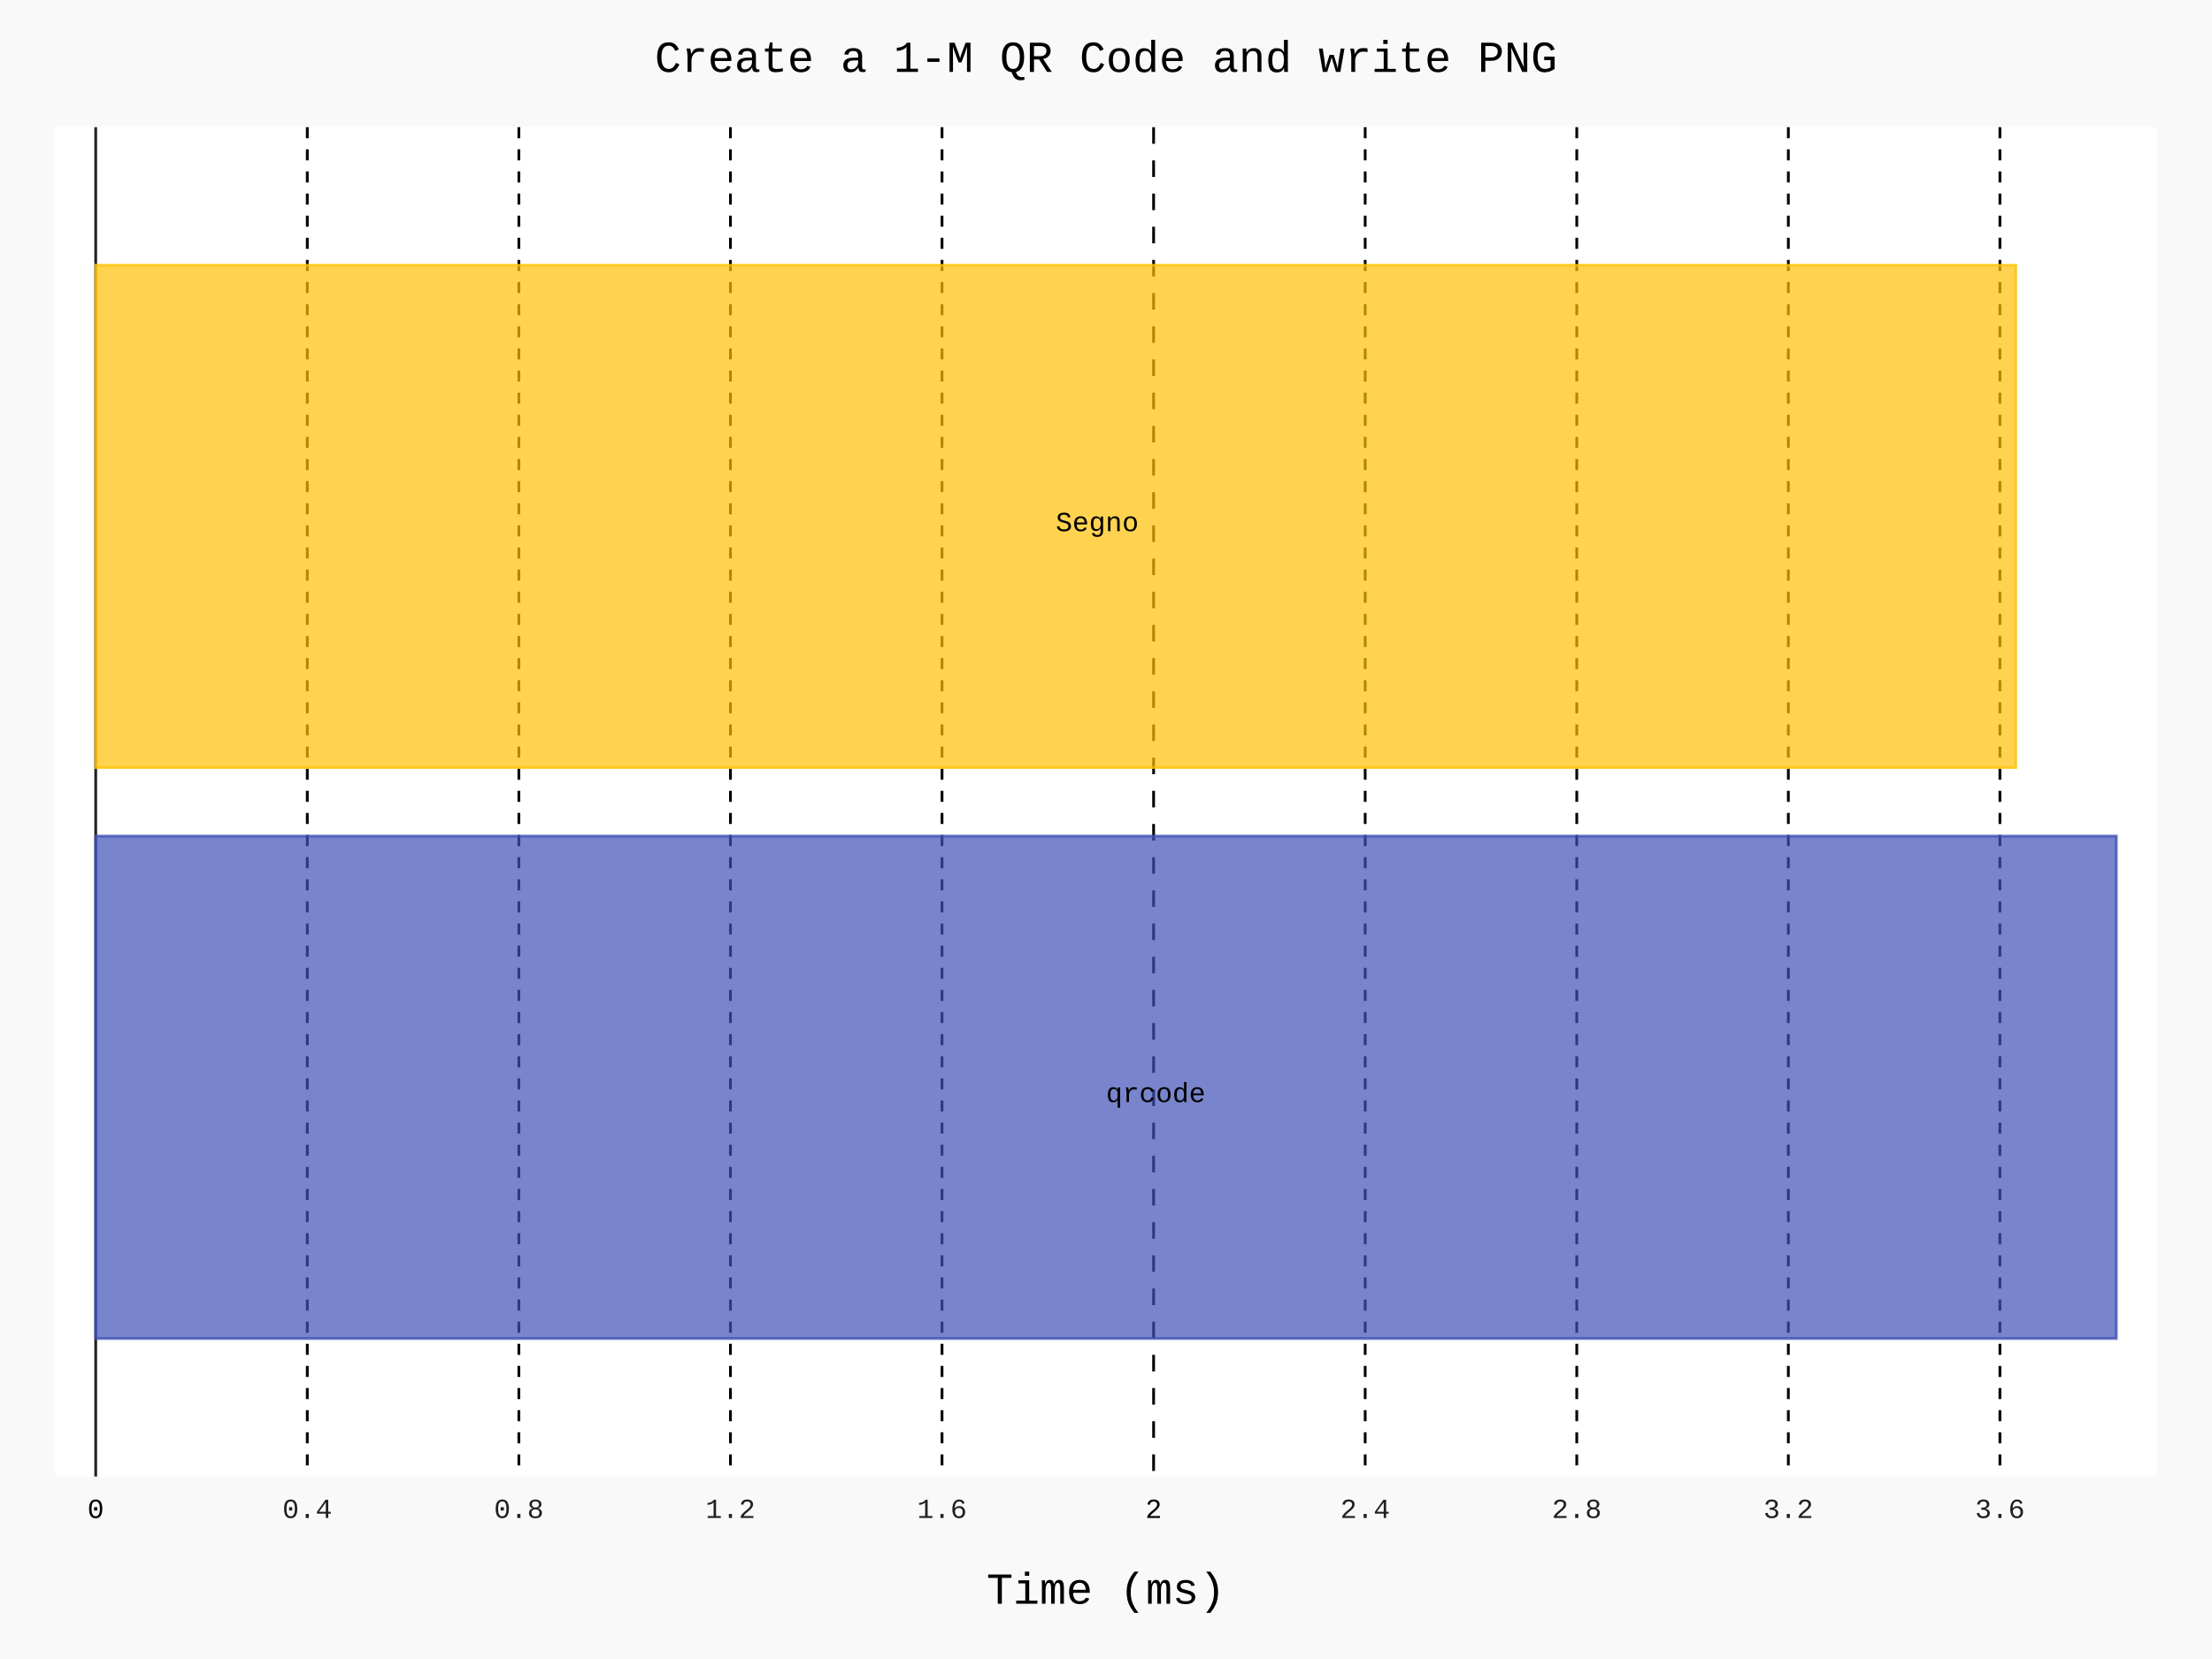
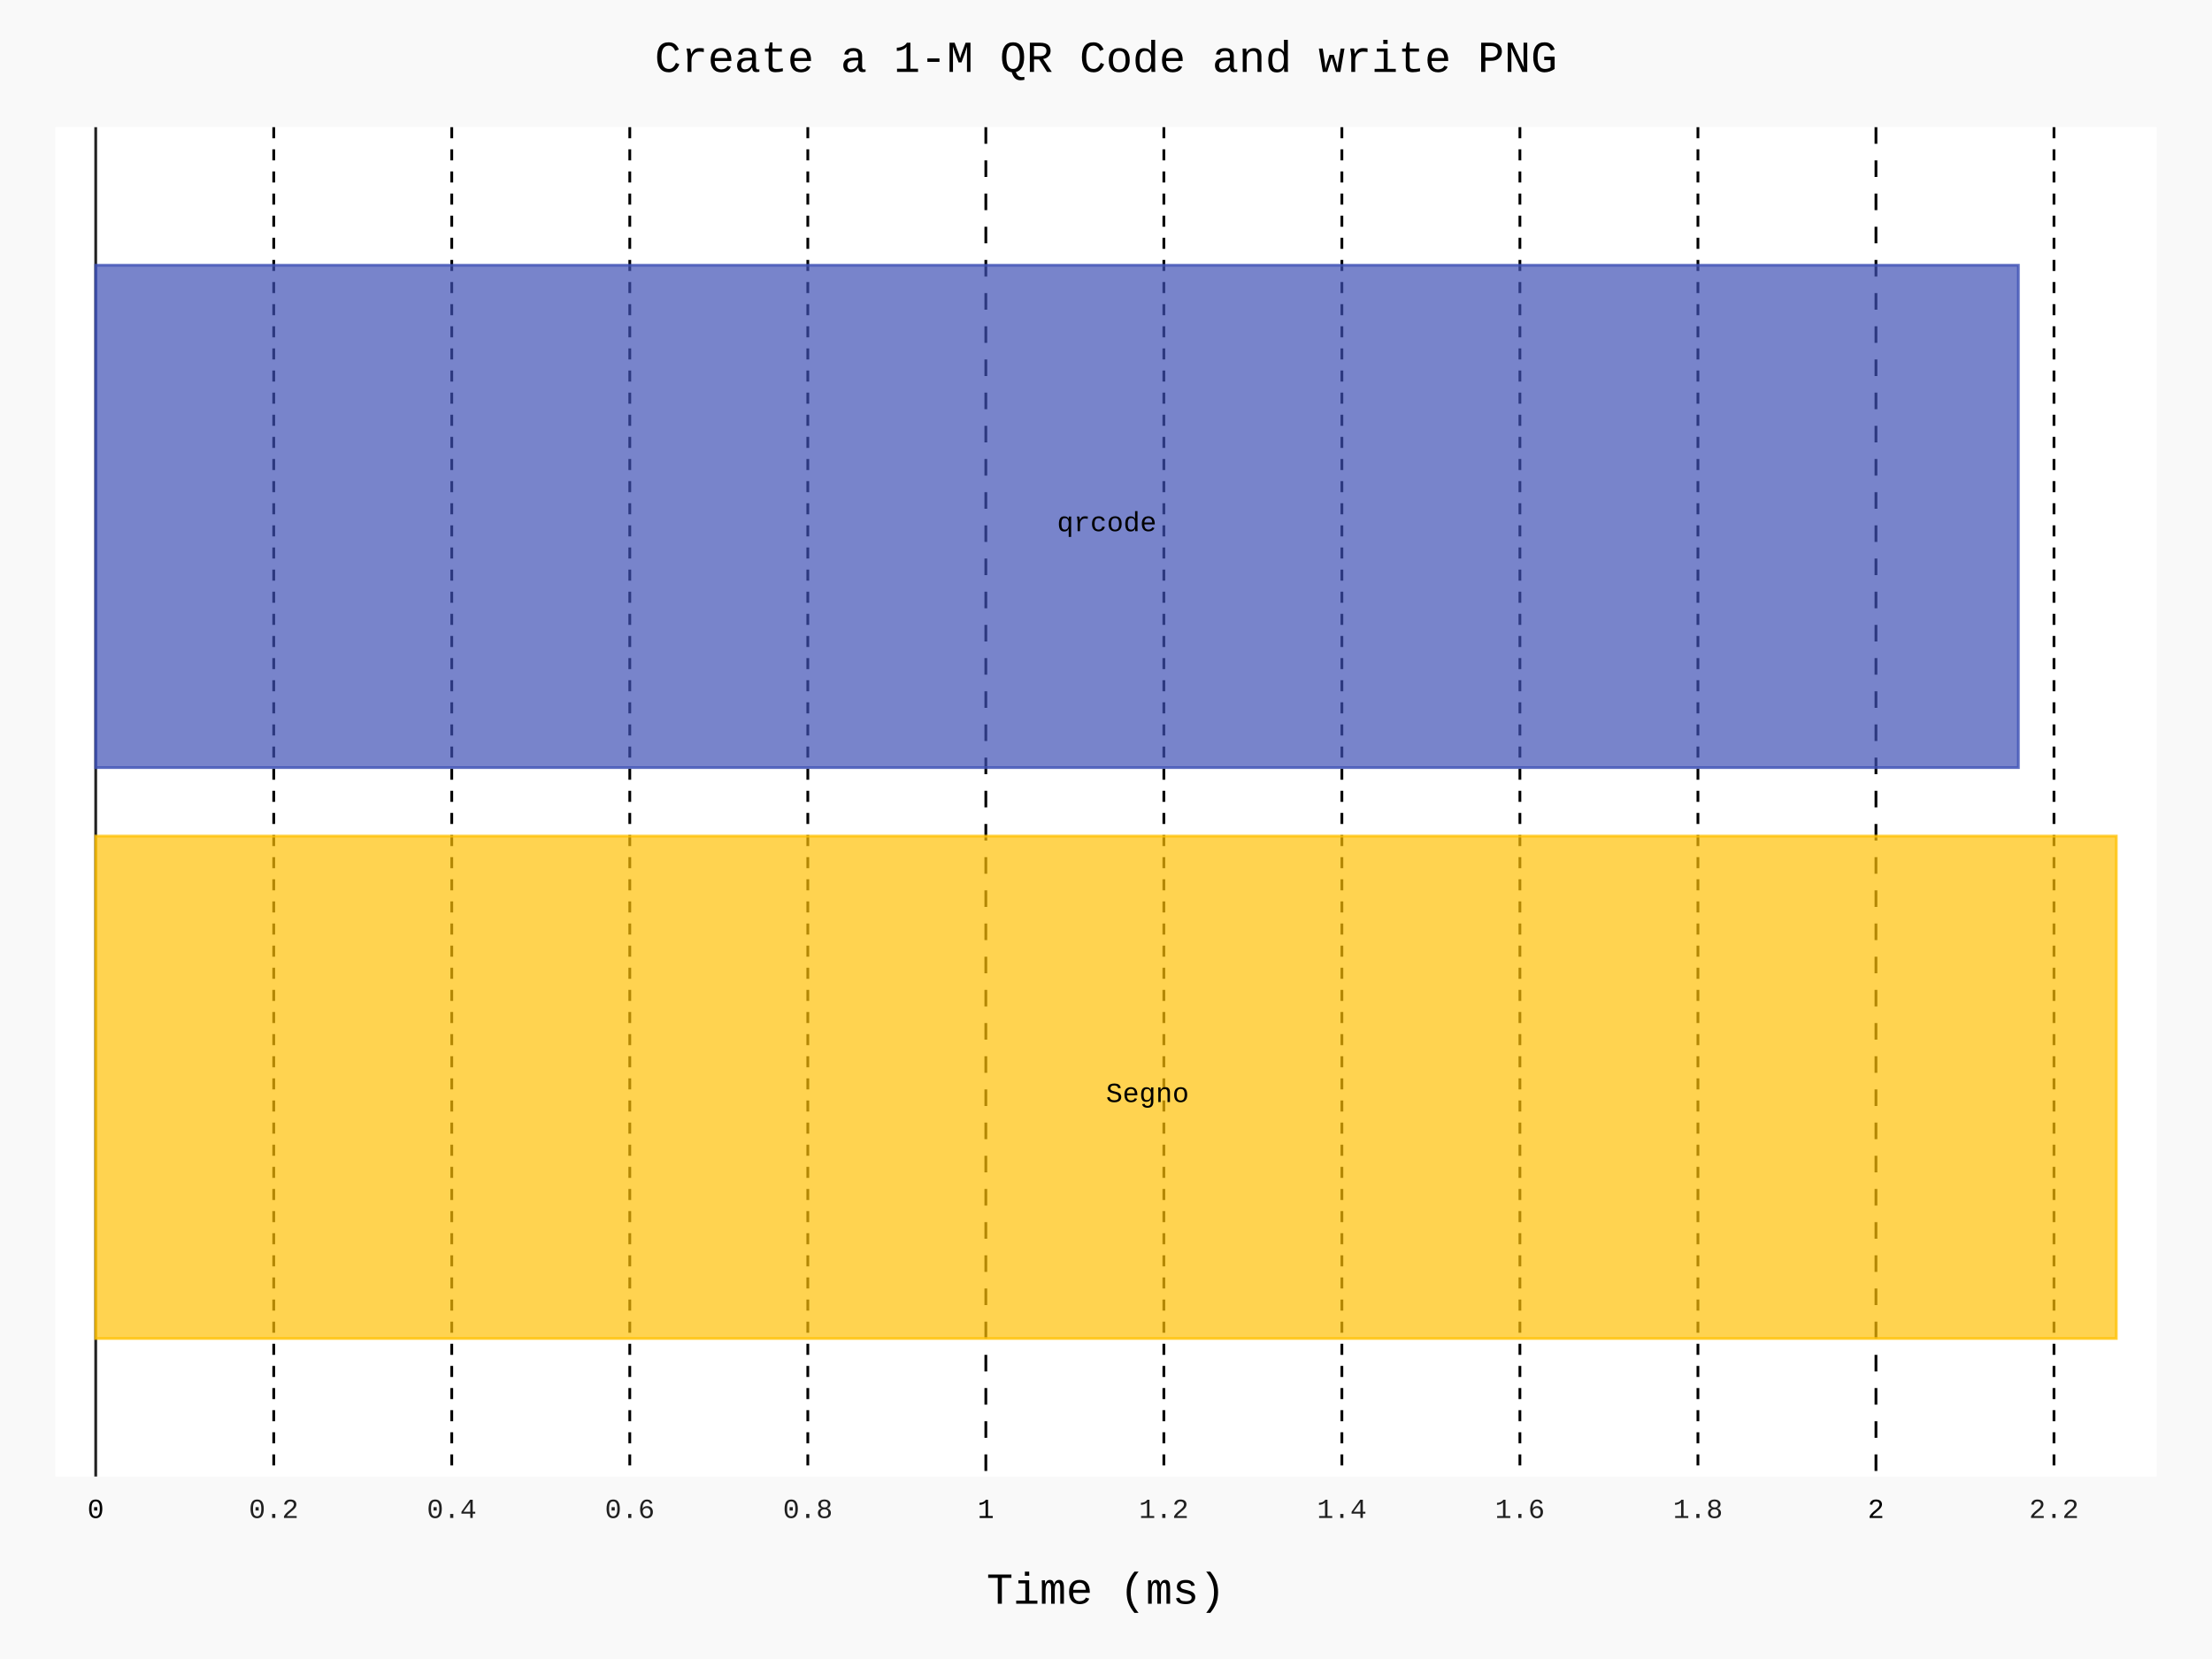
- <svg xmlns="http://www.w3.org/2000/svg" id="chart-6e571086-361b-494a-9fb3-a30f9a5806e8" class="pygal-chart" viewBox="0 0 800 600">
+ <svg xmlns="http://www.w3.org/2000/svg" id="chart-6daf920f-dc62-43a2-971e-0f050d4c93e0" class="pygal-chart" viewBox="0 0 800 600">
  <defs>
-     <style type="text/css">#chart-6e571086-361b-494a-9fb3-a30f9a5806e8{-webkit-user-select:none;-webkit-font-smoothing:antialiased;font-family:Consolas,"Liberation Mono",Menlo,Courier,monospace}#chart-6e571086-361b-494a-9fb3-a30f9a5806e8 .title{font-family:Consolas,"Liberation Mono",Menlo,Courier,monospace;font-size:16px}#chart-6e571086-361b-494a-9fb3-a30f9a5806e8 .legends .legend text{font-family:Consolas,"Liberation Mono",Menlo,Courier,monospace;font-size:14px}#chart-6e571086-361b-494a-9fb3-a30f9a5806e8 .axis text{font-family:Consolas,"Liberation Mono",Menlo,Courier,monospace;font-size:10px}#chart-6e571086-361b-494a-9fb3-a30f9a5806e8 .axis text.major{font-family:Consolas,"Liberation Mono",Menlo,Courier,monospace;font-size:10px}#chart-6e571086-361b-494a-9fb3-a30f9a5806e8 .text-overlay text.value{font-family:Consolas,"Liberation Mono",Menlo,Courier,monospace;font-size:16px}#chart-6e571086-361b-494a-9fb3-a30f9a5806e8 .text-overlay text.label{font-family:Consolas,"Liberation Mono",Menlo,Courier,monospace;font-size:10px}#chart-6e571086-361b-494a-9fb3-a30f9a5806e8 .tooltip{font-family:Consolas,"Liberation Mono",Menlo,Courier,monospace;font-size:14px}#chart-6e571086-361b-494a-9fb3-a30f9a5806e8 text.no_data{font-family:Consolas,"Liberation Mono",Menlo,Courier,monospace;font-size:64px}
- #chart-6e571086-361b-494a-9fb3-a30f9a5806e8{background-color:rgba(249,249,249,1)}#chart-6e571086-361b-494a-9fb3-a30f9a5806e8 path,#chart-6e571086-361b-494a-9fb3-a30f9a5806e8 line,#chart-6e571086-361b-494a-9fb3-a30f9a5806e8 rect,#chart-6e571086-361b-494a-9fb3-a30f9a5806e8 circle{-webkit-transition:150ms;-moz-transition:150ms;transition:150ms}#chart-6e571086-361b-494a-9fb3-a30f9a5806e8 .graph &gt; .background{fill:rgba(249,249,249,1)}#chart-6e571086-361b-494a-9fb3-a30f9a5806e8 .plot &gt; .background{fill:rgba(255,255,255,1)}#chart-6e571086-361b-494a-9fb3-a30f9a5806e8 .graph{fill:rgba(0,0,0,.87)}#chart-6e571086-361b-494a-9fb3-a30f9a5806e8 text.no_data{fill:rgba(0,0,0,1)}#chart-6e571086-361b-494a-9fb3-a30f9a5806e8 .title{fill:rgba(0,0,0,1)}#chart-6e571086-361b-494a-9fb3-a30f9a5806e8 .legends .legend text{fill:rgba(0,0,0,.87)}#chart-6e571086-361b-494a-9fb3-a30f9a5806e8 .legends .legend:hover text{fill:rgba(0,0,0,1)}#chart-6e571086-361b-494a-9fb3-a30f9a5806e8 .axis .line{stroke:rgba(0,0,0,1)}#chart-6e571086-361b-494a-9fb3-a30f9a5806e8 .axis .guide.line{stroke:rgba(0,0,0,.54)}#chart-6e571086-361b-494a-9fb3-a30f9a5806e8 .axis .major.line{stroke:rgba(0,0,0,.87)}#chart-6e571086-361b-494a-9fb3-a30f9a5806e8 .axis text.major{fill:rgba(0,0,0,1)}#chart-6e571086-361b-494a-9fb3-a30f9a5806e8 .axis.y .guides:hover .guide.line,#chart-6e571086-361b-494a-9fb3-a30f9a5806e8 .line-graph .axis.x .guides:hover .guide.line,#chart-6e571086-361b-494a-9fb3-a30f9a5806e8 .stackedline-graph .axis.x .guides:hover .guide.line,#chart-6e571086-361b-494a-9fb3-a30f9a5806e8 .xy-graph .axis.x .guides:hover .guide.line{stroke:rgba(0,0,0,1)}#chart-6e571086-361b-494a-9fb3-a30f9a5806e8 .axis .guides:hover text{fill:rgba(0,0,0,1)}#chart-6e571086-361b-494a-9fb3-a30f9a5806e8 .reactive{fill-opacity:.7;stroke-opacity:.8;stroke-width:1}#chart-6e571086-361b-494a-9fb3-a30f9a5806e8 .ci{stroke:rgba(0,0,0,.87)}#chart-6e571086-361b-494a-9fb3-a30f9a5806e8 .reactive.active,#chart-6e571086-361b-494a-9fb3-a30f9a5806e8 .active .reactive{fill-opacity:.8;stroke-opacity:.9;stroke-width:4}#chart-6e571086-361b-494a-9fb3-a30f9a5806e8 .ci .reactive.active{stroke-width:1.5}#chart-6e571086-361b-494a-9fb3-a30f9a5806e8 .series text{fill:rgba(0,0,0,1)}#chart-6e571086-361b-494a-9fb3-a30f9a5806e8 .tooltip rect{fill:rgba(255,255,255,1);stroke:rgba(0,0,0,1);-webkit-transition:opacity 150ms;-moz-transition:opacity 150ms;transition:opacity 150ms}#chart-6e571086-361b-494a-9fb3-a30f9a5806e8 .tooltip .label{fill:rgba(0,0,0,.87)}#chart-6e571086-361b-494a-9fb3-a30f9a5806e8 .tooltip .label{fill:rgba(0,0,0,.87)}#chart-6e571086-361b-494a-9fb3-a30f9a5806e8 .tooltip .legend{font-size:.8em;fill:rgba(0,0,0,.54)}#chart-6e571086-361b-494a-9fb3-a30f9a5806e8 .tooltip .x_label{font-size:.6em;fill:rgba(0,0,0,1)}#chart-6e571086-361b-494a-9fb3-a30f9a5806e8 .tooltip .xlink{font-size:.5em;text-decoration:underline}#chart-6e571086-361b-494a-9fb3-a30f9a5806e8 .tooltip .value{font-size:1.5em}#chart-6e571086-361b-494a-9fb3-a30f9a5806e8 .bound{font-size:.5em}#chart-6e571086-361b-494a-9fb3-a30f9a5806e8 .max-value{font-size:.75em;fill:rgba(0,0,0,.54)}#chart-6e571086-361b-494a-9fb3-a30f9a5806e8 .map-element{fill:rgba(255,255,255,1);stroke:rgba(0,0,0,.54) !important}#chart-6e571086-361b-494a-9fb3-a30f9a5806e8 .map-element .reactive{fill-opacity:inherit;stroke-opacity:inherit}#chart-6e571086-361b-494a-9fb3-a30f9a5806e8 .color-0,#chart-6e571086-361b-494a-9fb3-a30f9a5806e8 .color-0 a:visited{stroke:#F44336;fill:#F44336}#chart-6e571086-361b-494a-9fb3-a30f9a5806e8 .color-1,#chart-6e571086-361b-494a-9fb3-a30f9a5806e8 .color-1 a:visited{stroke:#3F51B5;fill:#3F51B5}#chart-6e571086-361b-494a-9fb3-a30f9a5806e8 .text-overlay .color-0 text{fill:black}#chart-6e571086-361b-494a-9fb3-a30f9a5806e8 .text-overlay .color-1 text{fill:black}
- #chart-6e571086-361b-494a-9fb3-a30f9a5806e8 text.no_data{text-anchor:middle}#chart-6e571086-361b-494a-9fb3-a30f9a5806e8 .guide.line{fill:none}#chart-6e571086-361b-494a-9fb3-a30f9a5806e8 .centered{text-anchor:middle}#chart-6e571086-361b-494a-9fb3-a30f9a5806e8 .title{text-anchor:middle}#chart-6e571086-361b-494a-9fb3-a30f9a5806e8 .legends .legend text{fill-opacity:1}#chart-6e571086-361b-494a-9fb3-a30f9a5806e8 .axis.x text{text-anchor:middle}#chart-6e571086-361b-494a-9fb3-a30f9a5806e8 .axis.x:not(.web) text[transform]{text-anchor:start}#chart-6e571086-361b-494a-9fb3-a30f9a5806e8 .axis.x:not(.web) text[transform].backwards{text-anchor:end}#chart-6e571086-361b-494a-9fb3-a30f9a5806e8 .axis.y text{text-anchor:end}#chart-6e571086-361b-494a-9fb3-a30f9a5806e8 .axis.y text[transform].backwards{text-anchor:start}#chart-6e571086-361b-494a-9fb3-a30f9a5806e8 .axis.y2 text{text-anchor:start}#chart-6e571086-361b-494a-9fb3-a30f9a5806e8 .axis.y2 text[transform].backwards{text-anchor:end}#chart-6e571086-361b-494a-9fb3-a30f9a5806e8 .axis .guide.line{stroke-dasharray:4,4;stroke:black}#chart-6e571086-361b-494a-9fb3-a30f9a5806e8 .axis .major.guide.line{stroke-dasharray:6,6;stroke:black}#chart-6e571086-361b-494a-9fb3-a30f9a5806e8 .horizontal .axis.y .guide.line,#chart-6e571086-361b-494a-9fb3-a30f9a5806e8 .horizontal .axis.y2 .guide.line,#chart-6e571086-361b-494a-9fb3-a30f9a5806e8 .vertical .axis.x .guide.line{opacity:0}#chart-6e571086-361b-494a-9fb3-a30f9a5806e8 .horizontal .axis.always_show .guide.line,#chart-6e571086-361b-494a-9fb3-a30f9a5806e8 .vertical .axis.always_show .guide.line{opacity:1 !important}#chart-6e571086-361b-494a-9fb3-a30f9a5806e8 .axis.y .guides:hover .guide.line,#chart-6e571086-361b-494a-9fb3-a30f9a5806e8 .axis.y2 .guides:hover .guide.line,#chart-6e571086-361b-494a-9fb3-a30f9a5806e8 .axis.x .guides:hover .guide.line{opacity:1}#chart-6e571086-361b-494a-9fb3-a30f9a5806e8 .axis .guides:hover text{opacity:1}#chart-6e571086-361b-494a-9fb3-a30f9a5806e8 .nofill{fill:none}#chart-6e571086-361b-494a-9fb3-a30f9a5806e8 .subtle-fill{fill-opacity:.2}#chart-6e571086-361b-494a-9fb3-a30f9a5806e8 .dot{stroke-width:1px;fill-opacity:1;stroke-opacity:1}#chart-6e571086-361b-494a-9fb3-a30f9a5806e8 .dot.active{stroke-width:5px}#chart-6e571086-361b-494a-9fb3-a30f9a5806e8 .dot.negative{fill:transparent}#chart-6e571086-361b-494a-9fb3-a30f9a5806e8 text,#chart-6e571086-361b-494a-9fb3-a30f9a5806e8 tspan{stroke:none !important}#chart-6e571086-361b-494a-9fb3-a30f9a5806e8 .series text.active{opacity:1}#chart-6e571086-361b-494a-9fb3-a30f9a5806e8 .tooltip rect{fill-opacity:.95;stroke-width:.5}#chart-6e571086-361b-494a-9fb3-a30f9a5806e8 .tooltip text{fill-opacity:1}#chart-6e571086-361b-494a-9fb3-a30f9a5806e8 .showable{visibility:hidden}#chart-6e571086-361b-494a-9fb3-a30f9a5806e8 .showable.shown{visibility:visible}#chart-6e571086-361b-494a-9fb3-a30f9a5806e8 .gauge-background{fill:rgba(229,229,229,1);stroke:none}#chart-6e571086-361b-494a-9fb3-a30f9a5806e8 .bg-lines{stroke:rgba(249,249,249,1);stroke-width:2px}</style>
+     <style type="text/css">#chart-6daf920f-dc62-43a2-971e-0f050d4c93e0{-webkit-user-select:none;-webkit-font-smoothing:antialiased;font-family:Consolas,"Liberation Mono",Menlo,Courier,monospace}#chart-6daf920f-dc62-43a2-971e-0f050d4c93e0 .title{font-family:Consolas,"Liberation Mono",Menlo,Courier,monospace;font-size:16px}#chart-6daf920f-dc62-43a2-971e-0f050d4c93e0 .legends .legend text{font-family:Consolas,"Liberation Mono",Menlo,Courier,monospace;font-size:14px}#chart-6daf920f-dc62-43a2-971e-0f050d4c93e0 .axis text{font-family:Consolas,"Liberation Mono",Menlo,Courier,monospace;font-size:10px}#chart-6daf920f-dc62-43a2-971e-0f050d4c93e0 .axis text.major{font-family:Consolas,"Liberation Mono",Menlo,Courier,monospace;font-size:10px}#chart-6daf920f-dc62-43a2-971e-0f050d4c93e0 .text-overlay text.value{font-family:Consolas,"Liberation Mono",Menlo,Courier,monospace;font-size:16px}#chart-6daf920f-dc62-43a2-971e-0f050d4c93e0 .text-overlay text.label{font-family:Consolas,"Liberation Mono",Menlo,Courier,monospace;font-size:10px}#chart-6daf920f-dc62-43a2-971e-0f050d4c93e0 .tooltip{font-family:Consolas,"Liberation Mono",Menlo,Courier,monospace;font-size:14px}#chart-6daf920f-dc62-43a2-971e-0f050d4c93e0 text.no_data{font-family:Consolas,"Liberation Mono",Menlo,Courier,monospace;font-size:64px}
+ #chart-6daf920f-dc62-43a2-971e-0f050d4c93e0{background-color:rgba(249,249,249,1)}#chart-6daf920f-dc62-43a2-971e-0f050d4c93e0 path,#chart-6daf920f-dc62-43a2-971e-0f050d4c93e0 line,#chart-6daf920f-dc62-43a2-971e-0f050d4c93e0 rect,#chart-6daf920f-dc62-43a2-971e-0f050d4c93e0 circle{-webkit-transition:150ms;-moz-transition:150ms;transition:150ms}#chart-6daf920f-dc62-43a2-971e-0f050d4c93e0 .graph &gt; .background{fill:rgba(249,249,249,1)}#chart-6daf920f-dc62-43a2-971e-0f050d4c93e0 .plot &gt; .background{fill:rgba(255,255,255,1)}#chart-6daf920f-dc62-43a2-971e-0f050d4c93e0 .graph{fill:rgba(0,0,0,.87)}#chart-6daf920f-dc62-43a2-971e-0f050d4c93e0 text.no_data{fill:rgba(0,0,0,1)}#chart-6daf920f-dc62-43a2-971e-0f050d4c93e0 .title{fill:rgba(0,0,0,1)}#chart-6daf920f-dc62-43a2-971e-0f050d4c93e0 .legends .legend text{fill:rgba(0,0,0,.87)}#chart-6daf920f-dc62-43a2-971e-0f050d4c93e0 .legends .legend:hover text{fill:rgba(0,0,0,1)}#chart-6daf920f-dc62-43a2-971e-0f050d4c93e0 .axis .line{stroke:rgba(0,0,0,1)}#chart-6daf920f-dc62-43a2-971e-0f050d4c93e0 .axis .guide.line{stroke:rgba(0,0,0,.54)}#chart-6daf920f-dc62-43a2-971e-0f050d4c93e0 .axis .major.line{stroke:rgba(0,0,0,.87)}#chart-6daf920f-dc62-43a2-971e-0f050d4c93e0 .axis text.major{fill:rgba(0,0,0,1)}#chart-6daf920f-dc62-43a2-971e-0f050d4c93e0 .axis.y .guides:hover .guide.line,#chart-6daf920f-dc62-43a2-971e-0f050d4c93e0 .line-graph .axis.x .guides:hover .guide.line,#chart-6daf920f-dc62-43a2-971e-0f050d4c93e0 .stackedline-graph .axis.x .guides:hover .guide.line,#chart-6daf920f-dc62-43a2-971e-0f050d4c93e0 .xy-graph .axis.x .guides:hover .guide.line{stroke:rgba(0,0,0,1)}#chart-6daf920f-dc62-43a2-971e-0f050d4c93e0 .axis .guides:hover text{fill:rgba(0,0,0,1)}#chart-6daf920f-dc62-43a2-971e-0f050d4c93e0 .reactive{fill-opacity:.7;stroke-opacity:.8;stroke-width:1}#chart-6daf920f-dc62-43a2-971e-0f050d4c93e0 .ci{stroke:rgba(0,0,0,.87)}#chart-6daf920f-dc62-43a2-971e-0f050d4c93e0 .reactive.active,#chart-6daf920f-dc62-43a2-971e-0f050d4c93e0 .active .reactive{fill-opacity:.8;stroke-opacity:.9;stroke-width:4}#chart-6daf920f-dc62-43a2-971e-0f050d4c93e0 .ci .reactive.active{stroke-width:1.5}#chart-6daf920f-dc62-43a2-971e-0f050d4c93e0 .series text{fill:rgba(0,0,0,1)}#chart-6daf920f-dc62-43a2-971e-0f050d4c93e0 .tooltip rect{fill:rgba(255,255,255,1);stroke:rgba(0,0,0,1);-webkit-transition:opacity 150ms;-moz-transition:opacity 150ms;transition:opacity 150ms}#chart-6daf920f-dc62-43a2-971e-0f050d4c93e0 .tooltip .label{fill:rgba(0,0,0,.87)}#chart-6daf920f-dc62-43a2-971e-0f050d4c93e0 .tooltip .label{fill:rgba(0,0,0,.87)}#chart-6daf920f-dc62-43a2-971e-0f050d4c93e0 .tooltip .legend{font-size:.8em;fill:rgba(0,0,0,.54)}#chart-6daf920f-dc62-43a2-971e-0f050d4c93e0 .tooltip .x_label{font-size:.6em;fill:rgba(0,0,0,1)}#chart-6daf920f-dc62-43a2-971e-0f050d4c93e0 .tooltip .xlink{font-size:.5em;text-decoration:underline}#chart-6daf920f-dc62-43a2-971e-0f050d4c93e0 .tooltip .value{font-size:1.5em}#chart-6daf920f-dc62-43a2-971e-0f050d4c93e0 .bound{font-size:.5em}#chart-6daf920f-dc62-43a2-971e-0f050d4c93e0 .max-value{font-size:.75em;fill:rgba(0,0,0,.54)}#chart-6daf920f-dc62-43a2-971e-0f050d4c93e0 .map-element{fill:rgba(255,255,255,1);stroke:rgba(0,0,0,.54) !important}#chart-6daf920f-dc62-43a2-971e-0f050d4c93e0 .map-element .reactive{fill-opacity:inherit;stroke-opacity:inherit}#chart-6daf920f-dc62-43a2-971e-0f050d4c93e0 .color-0,#chart-6daf920f-dc62-43a2-971e-0f050d4c93e0 .color-0 a:visited{stroke:#F44336;fill:#F44336}#chart-6daf920f-dc62-43a2-971e-0f050d4c93e0 .color-1,#chart-6daf920f-dc62-43a2-971e-0f050d4c93e0 .color-1 a:visited{stroke:#3F51B5;fill:#3F51B5}#chart-6daf920f-dc62-43a2-971e-0f050d4c93e0 .text-overlay .color-0 text{fill:black}#chart-6daf920f-dc62-43a2-971e-0f050d4c93e0 .text-overlay .color-1 text{fill:black}
+ #chart-6daf920f-dc62-43a2-971e-0f050d4c93e0 text.no_data{text-anchor:middle}#chart-6daf920f-dc62-43a2-971e-0f050d4c93e0 .guide.line{fill:none}#chart-6daf920f-dc62-43a2-971e-0f050d4c93e0 .centered{text-anchor:middle}#chart-6daf920f-dc62-43a2-971e-0f050d4c93e0 .title{text-anchor:middle}#chart-6daf920f-dc62-43a2-971e-0f050d4c93e0 .legends .legend text{fill-opacity:1}#chart-6daf920f-dc62-43a2-971e-0f050d4c93e0 .axis.x text{text-anchor:middle}#chart-6daf920f-dc62-43a2-971e-0f050d4c93e0 .axis.x:not(.web) text[transform]{text-anchor:start}#chart-6daf920f-dc62-43a2-971e-0f050d4c93e0 .axis.x:not(.web) text[transform].backwards{text-anchor:end}#chart-6daf920f-dc62-43a2-971e-0f050d4c93e0 .axis.y text{text-anchor:end}#chart-6daf920f-dc62-43a2-971e-0f050d4c93e0 .axis.y text[transform].backwards{text-anchor:start}#chart-6daf920f-dc62-43a2-971e-0f050d4c93e0 .axis.y2 text{text-anchor:start}#chart-6daf920f-dc62-43a2-971e-0f050d4c93e0 .axis.y2 text[transform].backwards{text-anchor:end}#chart-6daf920f-dc62-43a2-971e-0f050d4c93e0 .axis .guide.line{stroke-dasharray:4,4;stroke:black}#chart-6daf920f-dc62-43a2-971e-0f050d4c93e0 .axis .major.guide.line{stroke-dasharray:6,6;stroke:black}#chart-6daf920f-dc62-43a2-971e-0f050d4c93e0 .horizontal .axis.y .guide.line,#chart-6daf920f-dc62-43a2-971e-0f050d4c93e0 .horizontal .axis.y2 .guide.line,#chart-6daf920f-dc62-43a2-971e-0f050d4c93e0 .vertical .axis.x .guide.line{opacity:0}#chart-6daf920f-dc62-43a2-971e-0f050d4c93e0 .horizontal .axis.always_show .guide.line,#chart-6daf920f-dc62-43a2-971e-0f050d4c93e0 .vertical .axis.always_show .guide.line{opacity:1 !important}#chart-6daf920f-dc62-43a2-971e-0f050d4c93e0 .axis.y .guides:hover .guide.line,#chart-6daf920f-dc62-43a2-971e-0f050d4c93e0 .axis.y2 .guides:hover .guide.line,#chart-6daf920f-dc62-43a2-971e-0f050d4c93e0 .axis.x .guides:hover .guide.line{opacity:1}#chart-6daf920f-dc62-43a2-971e-0f050d4c93e0 .axis .guides:hover text{opacity:1}#chart-6daf920f-dc62-43a2-971e-0f050d4c93e0 .nofill{fill:none}#chart-6daf920f-dc62-43a2-971e-0f050d4c93e0 .subtle-fill{fill-opacity:.2}#chart-6daf920f-dc62-43a2-971e-0f050d4c93e0 .dot{stroke-width:1px;fill-opacity:1;stroke-opacity:1}#chart-6daf920f-dc62-43a2-971e-0f050d4c93e0 .dot.active{stroke-width:5px}#chart-6daf920f-dc62-43a2-971e-0f050d4c93e0 .dot.negative{fill:transparent}#chart-6daf920f-dc62-43a2-971e-0f050d4c93e0 text,#chart-6daf920f-dc62-43a2-971e-0f050d4c93e0 tspan{stroke:none !important}#chart-6daf920f-dc62-43a2-971e-0f050d4c93e0 .series text.active{opacity:1}#chart-6daf920f-dc62-43a2-971e-0f050d4c93e0 .tooltip rect{fill-opacity:.95;stroke-width:.5}#chart-6daf920f-dc62-43a2-971e-0f050d4c93e0 .tooltip text{fill-opacity:1}#chart-6daf920f-dc62-43a2-971e-0f050d4c93e0 .showable{visibility:hidden}#chart-6daf920f-dc62-43a2-971e-0f050d4c93e0 .showable.shown{visibility:visible}#chart-6daf920f-dc62-43a2-971e-0f050d4c93e0 .gauge-background{fill:rgba(229,229,229,1);stroke:none}#chart-6daf920f-dc62-43a2-971e-0f050d4c93e0 .bg-lines{stroke:rgba(249,249,249,1);stroke-width:2px}</style>
  </defs>
  <g class="graph horizontalbar-graph horizontal">
    <rect x="0" y="0" width="800" height="600" class="background" />
    <g transform="translate(20, 46)" class="plot">
      <rect x="0" y="0" width="760" height="488" class="background" />
      <g class="axis x always_show">
        <g class="guides">
          <path d="M14.615 0 v488" class="axis major line" />
          <text x="14.615" y="503.0" class="major">0</text>
        </g>
        <g class="guides">
-           <path d="M91.136 0 v488" class="guide line" />
-           <text x="91.136" y="503.0" class="">0.4</text>
+           <path d="M79 0 v488" class="guide line" />
+           <text x="79" y="503.0" class="">0.2</text>
        </g>
        <g class="guides">
-           <path d="M167.656 0 v488" class="guide line" />
-           <text x="167.656" y="503.0" class="">0.8</text>
+           <path d="M143.385 0 v488" class="guide line" />
+           <text x="143.385" y="503.0" class="">0.4</text>
        </g>
        <g class="guides">
-           <path d="M244.176 0 v488" class="guide line" />
-           <text x="244.176" y="503.0" class="">1.2</text>
+           <path d="M207.77 0 v488" class="guide line" />
+           <text x="207.77" y="503.0" class="">0.6</text>
        </g>
        <g class="guides">
-           <path d="M320.697 0 v488" class="guide line" />
-           <text x="320.697" y="503.0" class="">1.6</text>
+           <path d="M272.155 0 v488" class="guide line" />
+           <text x="272.155" y="503.0" class="">0.8</text>
        </g>
        <g class="guides">
-           <path d="M397.217 0 v488" class="major guide line" />
-           <text x="397.217" y="503.0" class="major">2</text>
+           <path d="M336.54 0 v488" class="major guide line" />
+           <text x="336.54" y="503.0" class="major">1</text>
        </g>
        <g class="guides">
-           <path d="M473.737 0 v488" class="guide line" />
-           <text x="473.737" y="503.0" class="">2.4</text>
+           <path d="M400.925 0 v488" class="guide line" />
+           <text x="400.925" y="503.0" class="">1.2</text>
        </g>
        <g class="guides">
-           <path d="M550.258 0 v488" class="guide line" />
-           <text x="550.258" y="503.0" class="">2.8</text>
+           <path d="M465.31 0 v488" class="guide line" />
+           <text x="465.31" y="503.0" class="">1.4</text>
        </g>
        <g class="guides">
-           <path d="M626.778 0 v488" class="guide line" />
-           <text x="626.778" y="503.0" class="">3.2</text>
+           <path d="M529.695 0 v488" class="guide line" />
+           <text x="529.695" y="503.0" class="">1.6</text>
        </g>
        <g class="guides">
-           <path d="M703.298 0 v488" class="guide line" />
-           <text x="703.298" y="503.0" class="">3.6</text>
+           <path d="M594.08 0 v488" class="guide line" />
+           <text x="594.08" y="503.0" class="">1.8</text>
+         </g>
+         <g class="guides">
+           <path d="M658.465 0 v488" class="major guide line" />
+           <text x="658.465" y="503.0" class="major">2</text>
+         </g>
+         <g class="guides">
+           <path d="M722.85 0 v488" class="guide line" />
+           <text x="722.85" y="503.0" class="">2.2</text>
        </g>
      </g>
      <g class="series serie-1 color-1">
        <g class="bars">
-           <g class="bar" style="fill: #3F51B5; stroke: #3F51B5">
+           <g class="bar" style="fill: #FFC107; stroke: #FFC107">
            <rect x="14.615" y="256.388" rx="0" ry="0" width="730.769" height="181.686" class="rect reactive tooltip-trigger" />
          </g>
        </g>
      </g>
      <g class="series serie-0 color-0">
        <g class="bars">
-           <g class="bar" style="fill: #FFC107; stroke: #FFC107">
-             <rect x="14.615" y="49.926" rx="0" ry="0" width="694.422" height="181.686" class="rect reactive tooltip-trigger" />
+           <g class="bar" style="fill: #3F51B5; stroke: #3F51B5">
+             <rect x="14.615" y="49.926" rx="0" ry="0" width="695.358" height="181.686" class="rect reactive tooltip-trigger" />
          </g>
        </g>
      </g>
    </g>
    <g class="titles">
      <text x="400.0" y="26" class="title plot_title">Create a 1-M QR Code and write PNG</text>
      <text x="400.0" y="580" class="title">Time (ms)</text>
    </g>
    <g transform="translate(20, 46)" class="plot overlay">
      <g class="series serie-1 color-1" />
      <g class="series serie-0 color-0" />
    </g>
    <g transform="translate(20, 46)" class="plot text-overlay">
      <g class="series serie-1 color-1">
-         <text x="380" y="352.564" class="label">qrcode</text>
+         <text x="380" y="352.564" class="label">Segno</text>
      </g>
      <g class="series serie-0 color-0">
-         <text x="361.826" y="146.103" class="label">Segno</text>
+         <text x="362.294" y="146.103" class="label">qrcode</text>
      </g>
    </g>
    <g transform="translate(20, 46)" class="plot tooltip-overlay">
      <g transform="translate(0 0)" style="opacity: 0" class="tooltip">
        <rect rx="0" ry="0" width="0" height="0" class="tooltip-box" />
        <g class="text" />
      </g>
    </g>
  </g>
</svg>
